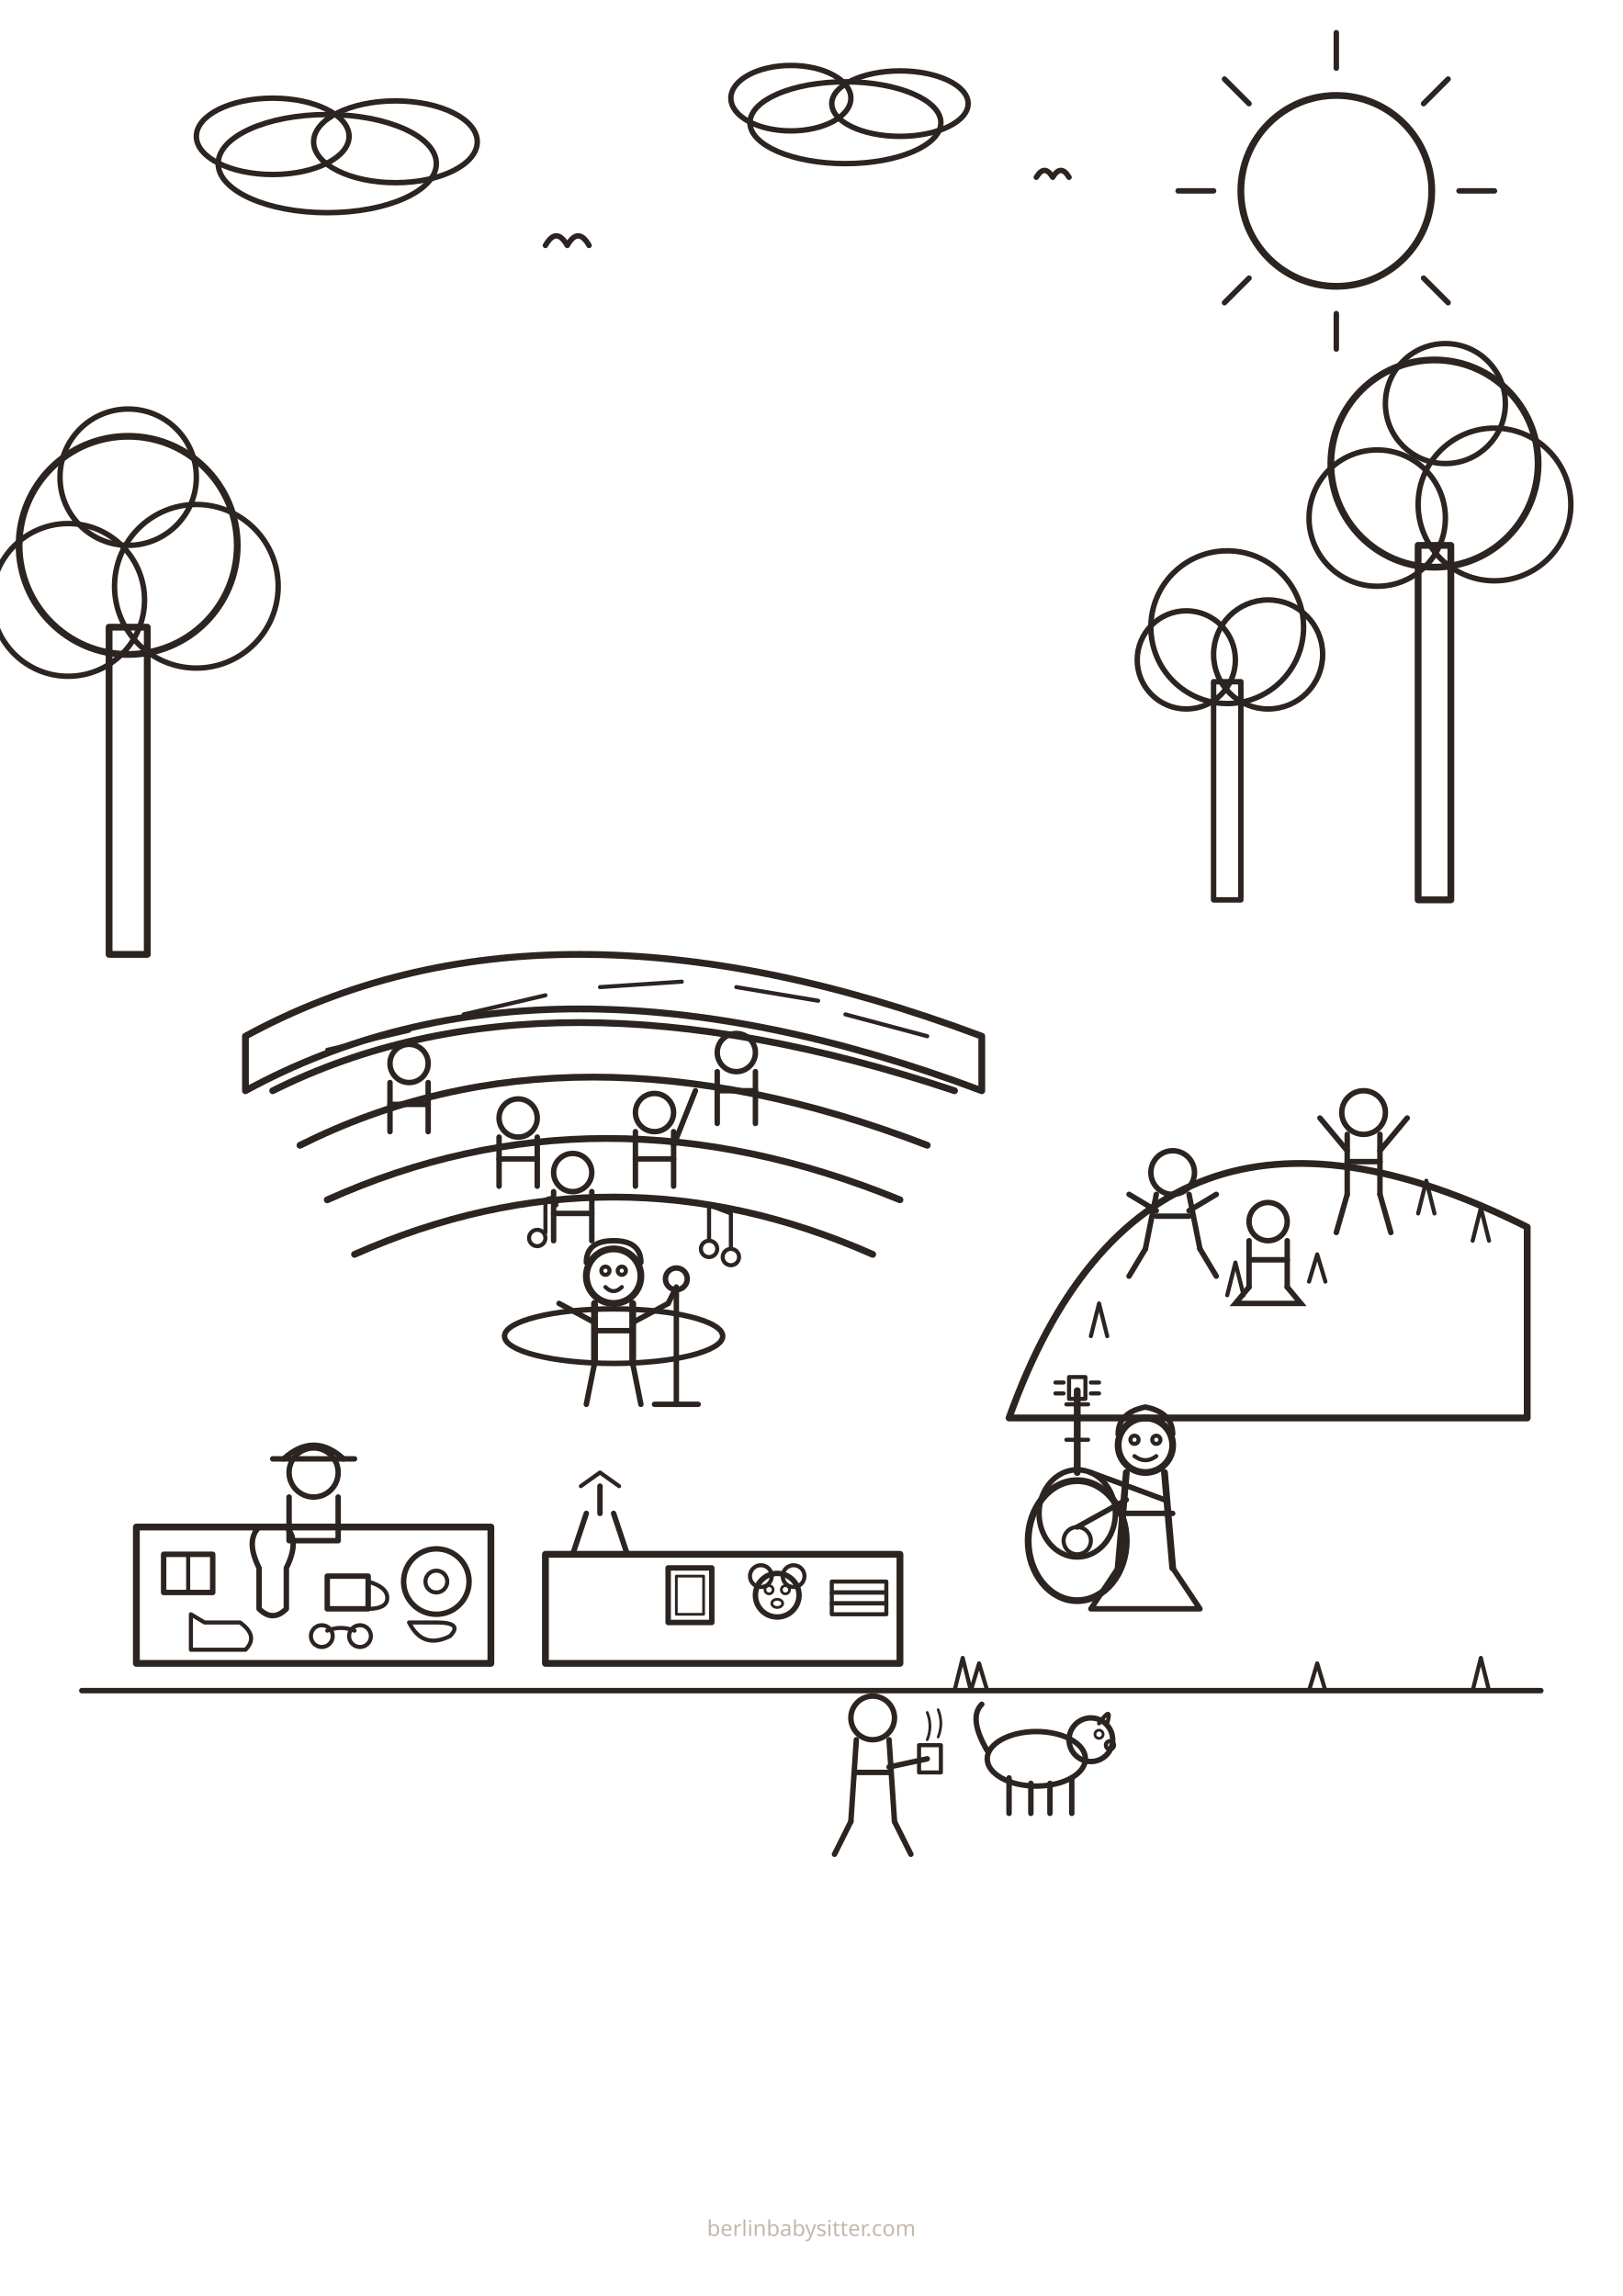
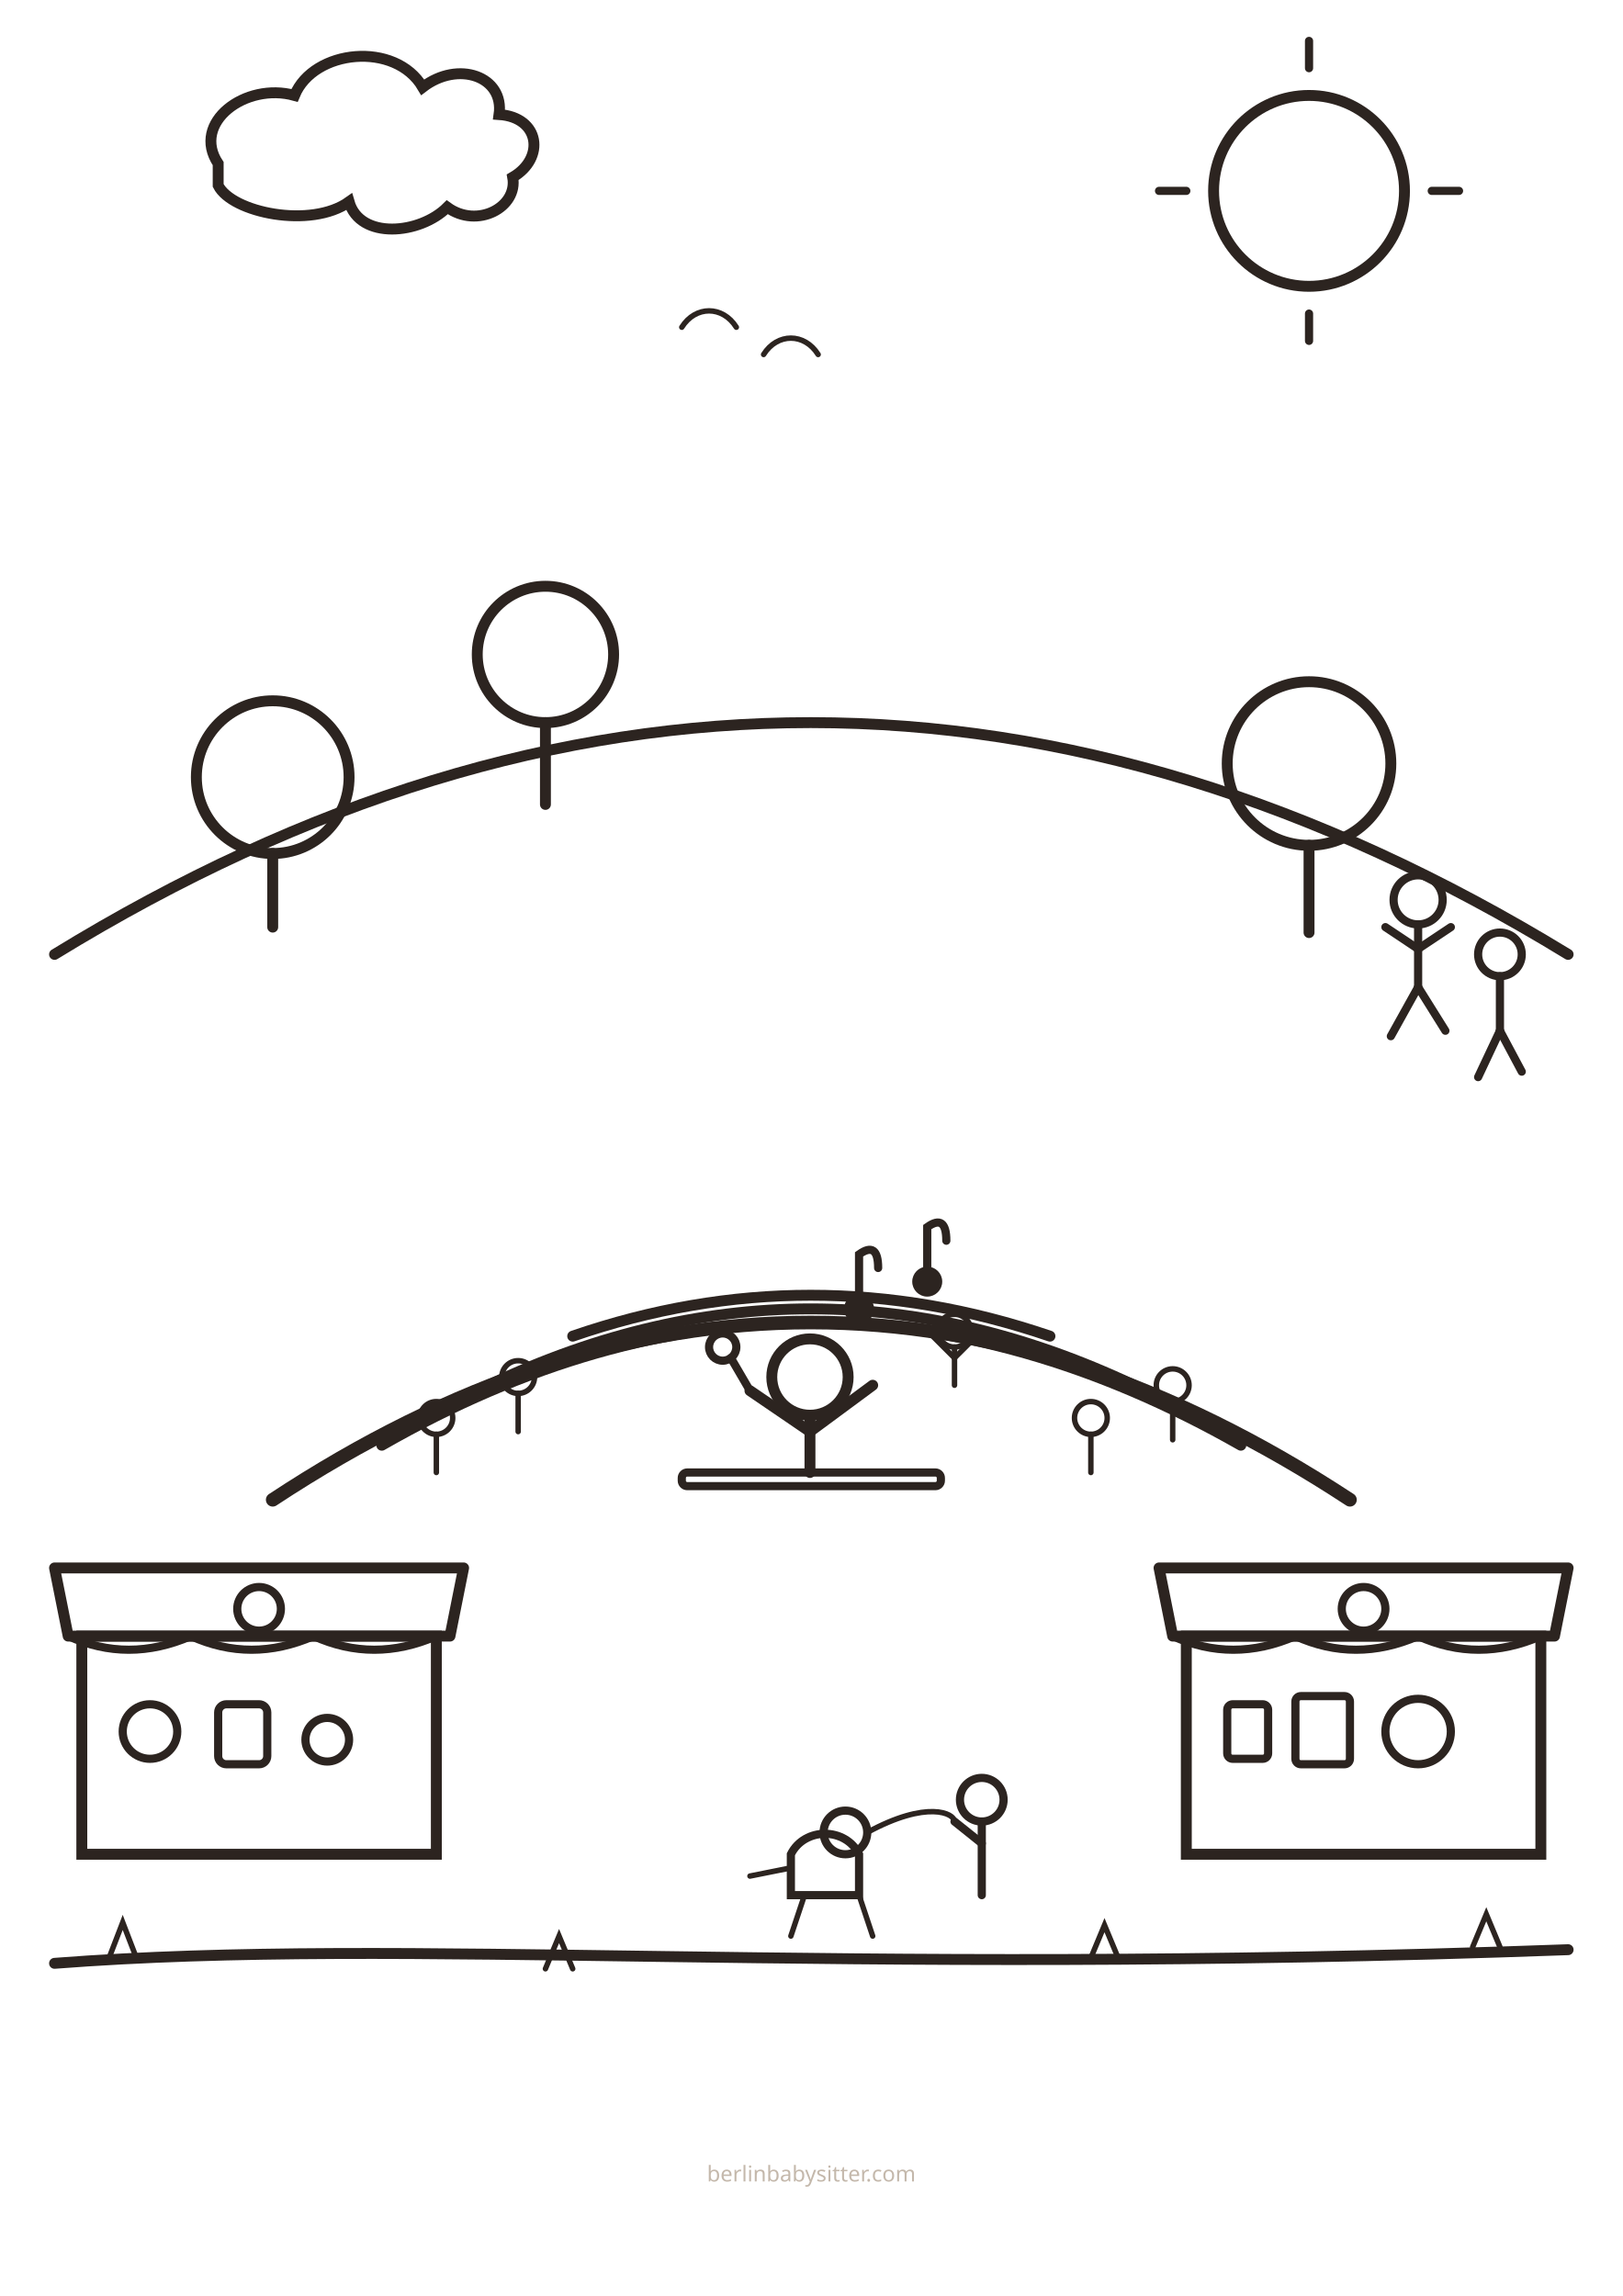
<svg xmlns="http://www.w3.org/2000/svg" viewBox="0 0 595 842" width="595" height="842" style="background: white">
-   <circle cx="490" cy="70" r="35" stroke="#2C2420" fill="none" stroke-width="2.5" stroke-linecap="round" stroke-linejoin="round" />
-   <line x1="490" y1="25" x2="490" y2="12" stroke="#2C2420" stroke-width="2" stroke-linecap="round" />
-   <line x1="490" y1="115" x2="490" y2="128" stroke="#2C2420" stroke-width="2" stroke-linecap="round" />
-   <line x1="445" y1="70" x2="432" y2="70" stroke="#2C2420" stroke-width="2" stroke-linecap="round" />
-   <line x1="535" y1="70" x2="548" y2="70" stroke="#2C2420" stroke-width="2" stroke-linecap="round" />
-   <line x1="458" y1="38" x2="449" y2="29" stroke="#2C2420" stroke-width="2" stroke-linecap="round" />
-   <line x1="522" y1="102" x2="531" y2="111" stroke="#2C2420" stroke-width="2" stroke-linecap="round" />
-   <line x1="458" y1="102" x2="449" y2="111" stroke="#2C2420" stroke-width="2" stroke-linecap="round" />
-   <line x1="522" y1="38" x2="531" y2="29" stroke="#2C2420" stroke-width="2" stroke-linecap="round" />
-   <ellipse cx="120" cy="60" rx="40" ry="18" stroke="#2C2420" fill="none" stroke-width="2" stroke-linecap="round" stroke-linejoin="round" />
-   <ellipse cx="100" cy="50" rx="28" ry="14" stroke="#2C2420" fill="none" stroke-width="2" stroke-linecap="round" stroke-linejoin="round" />
-   <ellipse cx="145" cy="52" rx="30" ry="15" stroke="#2C2420" fill="none" stroke-width="2" stroke-linecap="round" stroke-linejoin="round" />
-   <ellipse cx="310" cy="45" rx="35" ry="15" stroke="#2C2420" fill="none" stroke-width="2" stroke-linecap="round" stroke-linejoin="round" />
-   <ellipse cx="290" cy="36" rx="22" ry="12" stroke="#2C2420" fill="none" stroke-width="2" stroke-linecap="round" stroke-linejoin="round" />
-   <ellipse cx="330" cy="38" rx="25" ry="12" stroke="#2C2420" fill="none" stroke-width="2" stroke-linecap="round" stroke-linejoin="round" />
-   <path d="M200 90 Q204 83 208 90 Q212 83 216 90" stroke="#2C2420" fill="none" stroke-width="2" stroke-linecap="round" stroke-linejoin="round" />
-   <path d="M380 65 Q383 60 386 65 Q389 60 392 65" stroke="#2C2420" fill="none" stroke-width="2" stroke-linecap="round" stroke-linejoin="round" />
-   <rect x="40" y="230" width="14" height="120" stroke="#2C2420" fill="none" stroke-width="2.5" stroke-linecap="round" stroke-linejoin="round" />
-   <circle cx="47" cy="200" r="40" stroke="#2C2420" fill="none" stroke-width="2.5" stroke-linecap="round" stroke-linejoin="round" />
-   <circle cx="25" cy="220" r="28" stroke="#2C2420" fill="none" stroke-width="2" stroke-linecap="round" stroke-linejoin="round" />
-   <circle cx="72" cy="215" r="30" stroke="#2C2420" fill="none" stroke-width="2" stroke-linecap="round" stroke-linejoin="round" />
-   <circle cx="47" cy="175" r="25" stroke="#2C2420" fill="none" stroke-width="2" stroke-linecap="round" stroke-linejoin="round" />
-   <rect x="520" y="200" width="12" height="130" stroke="#2C2420" fill="none" stroke-width="2.5" stroke-linecap="round" stroke-linejoin="round" />
-   <circle cx="526" cy="170" r="38" stroke="#2C2420" fill="none" stroke-width="2.5" stroke-linecap="round" stroke-linejoin="round" />
-   <circle cx="505" cy="190" r="25" stroke="#2C2420" fill="none" stroke-width="2" stroke-linecap="round" stroke-linejoin="round" />
-   <circle cx="548" cy="185" r="28" stroke="#2C2420" fill="none" stroke-width="2" stroke-linecap="round" stroke-linejoin="round" />
-   <circle cx="530" cy="148" r="22" stroke="#2C2420" fill="none" stroke-width="2" stroke-linecap="round" stroke-linejoin="round" />
-   <rect x="445" y="250" width="10" height="80" stroke="#2C2420" fill="none" stroke-width="2" stroke-linecap="round" stroke-linejoin="round" />
-   <circle cx="450" cy="230" r="28" stroke="#2C2420" fill="none" stroke-width="2" stroke-linecap="round" stroke-linejoin="round" />
-   <circle cx="435" cy="242" r="18" stroke="#2C2420" fill="none" stroke-width="2" stroke-linecap="round" stroke-linejoin="round" />
-   <circle cx="465" cy="240" r="20" stroke="#2C2420" fill="none" stroke-width="2" stroke-linecap="round" stroke-linejoin="round" />
-   <path d="M100 400 Q200 350 350 400" stroke="#2C2420" fill="none" stroke-width="2.5" stroke-linecap="round" stroke-linejoin="round" />
-   <path d="M110 420 Q210 370 340 420" stroke="#2C2420" fill="none" stroke-width="2.5" stroke-linecap="round" stroke-linejoin="round" />
-   <path d="M120 440 Q220 395 330 440" stroke="#2C2420" fill="none" stroke-width="2.5" stroke-linecap="round" stroke-linejoin="round" />
-   <path d="M130 460 Q225 418 320 460" stroke="#2C2420" fill="none" stroke-width="2.5" stroke-linecap="round" stroke-linejoin="round" />
-   <path d="M90 380 L90 400 Q200 340 360 400 L360 380 Q200 320 90 380" stroke="#2C2420" fill="none" stroke-width="2.5" stroke-linecap="round" stroke-linejoin="round" />
-   <line x1="120" y1="385" x2="150" y2="378" stroke="#2C2420" stroke-width="1.5" stroke-linecap="round" />
-   <line x1="170" y1="372" x2="200" y2="365" stroke="#2C2420" stroke-width="1.5" stroke-linecap="round" />
-   <line x1="220" y1="362" x2="250" y2="360" stroke="#2C2420" stroke-width="1.5" stroke-linecap="round" />
-   <line x1="270" y1="362" x2="300" y2="367" stroke="#2C2420" stroke-width="1.5" stroke-linecap="round" />
-   <line x1="310" y1="372" x2="340" y2="380" stroke="#2C2420" stroke-width="1.5" stroke-linecap="round" />
-   <circle cx="150" cy="390" r="7" stroke="#2C2420" fill="none" stroke-width="2" stroke-linecap="round" stroke-linejoin="round" />
-   <path d="M143 397 L143 415 M157 397 L157 415" stroke="#2C2420" fill="none" stroke-width="2" stroke-linecap="round" />
-   <line x1="143" y1="405" x2="157" y2="405" stroke="#2C2420" stroke-width="2" stroke-linecap="round" />
-   <circle cx="270" cy="386" r="7" stroke="#2C2420" fill="none" stroke-width="2" stroke-linecap="round" stroke-linejoin="round" />
-   <path d="M263 393 L263 412 M277 393 L277 412" stroke="#2C2420" fill="none" stroke-width="2" stroke-linecap="round" />
-   <line x1="263" y1="400" x2="277" y2="400" stroke="#2C2420" stroke-width="2" stroke-linecap="round" />
-   <circle cx="190" cy="410" r="7" stroke="#2C2420" fill="none" stroke-width="2" stroke-linecap="round" stroke-linejoin="round" />
-   <path d="M183 417 L183 435 M197 417 L197 435" stroke="#2C2420" fill="none" stroke-width="2" stroke-linecap="round" />
-   <line x1="183" y1="425" x2="197" y2="425" stroke="#2C2420" stroke-width="2" stroke-linecap="round" />
-   <circle cx="240" cy="408" r="7" stroke="#2C2420" fill="none" stroke-width="2" stroke-linecap="round" stroke-linejoin="round" />
-   <path d="M233 415 L233 435 M247 415 L247 435" stroke="#2C2420" fill="none" stroke-width="2" stroke-linecap="round" />
-   <line x1="233" y1="425" x2="247" y2="425" stroke="#2C2420" stroke-width="2" stroke-linecap="round" />
-   <path d="M247 420 L255 400" stroke="#2C2420" fill="none" stroke-width="2" stroke-linecap="round" />
-   <circle cx="210" cy="430" r="7" stroke="#2C2420" fill="none" stroke-width="2" stroke-linecap="round" stroke-linejoin="round" />
-   <path d="M203 437 L203 455 M217 437 L217 455" stroke="#2C2420" fill="none" stroke-width="2" stroke-linecap="round" />
-   <line x1="203" y1="445" x2="217" y2="445" stroke="#2C2420" stroke-width="2" stroke-linecap="round" />
-   <ellipse cx="225" cy="490" rx="40" ry="10" stroke="#2C2420" fill="none" stroke-width="2" stroke-linecap="round" stroke-linejoin="round" />
-   <circle cx="225" cy="468" r="10" stroke="#2C2420" fill="none" stroke-width="2.5" stroke-linecap="round" stroke-linejoin="round" />
-   <circle cx="222" cy="466" r="1.5" stroke="#2C2420" fill="none" stroke-width="1.5" />
-   <circle cx="228" cy="466" r="1.5" stroke="#2C2420" fill="none" stroke-width="1.5" />
-   <path d="M222 472 Q225 475 228 472" stroke="#2C2420" fill="none" stroke-width="1.5" stroke-linecap="round" />
-   <path d="M215 463 Q215 455 225 455 Q235 455 235 463" stroke="#2C2420" fill="none" stroke-width="2" stroke-linecap="round" stroke-linejoin="round" />
-   <path d="M218 478 L218 500 M232 478 L232 500" stroke="#2C2420" fill="none" stroke-width="2.5" stroke-linecap="round" />
-   <line x1="218" y1="488" x2="232" y2="488" stroke="#2C2420" stroke-width="2" stroke-linecap="round" />
-   <path d="M218 485 L205 478" stroke="#2C2420" fill="none" stroke-width="2" stroke-linecap="round" />
-   <path d="M232 485 L245 478" stroke="#2C2420" fill="none" stroke-width="2" stroke-linecap="round" />
-   <path d="M218 500 L215 515 M232 500 L235 515" stroke="#2C2420" fill="none" stroke-width="2" stroke-linecap="round" />
-   <line x1="245" y1="478" x2="248" y2="472" stroke="#2C2420" stroke-width="2" stroke-linecap="round" />
-   <circle cx="248" cy="469" r="4" stroke="#2C2420" fill="none" stroke-width="2" stroke-linecap="round" stroke-linejoin="round" />
-   <line x1="248" y1="473" x2="248" y2="515" stroke="#2C2420" stroke-width="2" stroke-linecap="round" />
-   <path d="M240 515 L248 515 L256 515" stroke="#2C2420" fill="none" stroke-width="2" stroke-linecap="round" />
-   <path d="M260 455 L260 442 L268 445 L268 458" stroke="#2C2420" fill="none" stroke-width="1.5" stroke-linecap="round" stroke-linejoin="round" />
-   <circle cx="260" cy="458" r="3" stroke="#2C2420" fill="none" stroke-width="1.5" stroke-linecap="round" stroke-linejoin="round" />
-   <circle cx="268" cy="461" r="3" stroke="#2C2420" fill="none" stroke-width="1.5" stroke-linecap="round" stroke-linejoin="round" />
-   <path d="M200 452 L200 440" stroke="#2C2420" fill="none" stroke-width="1.5" stroke-linecap="round" />
-   <circle cx="197" cy="454" r="3" stroke="#2C2420" fill="none" stroke-width="1.5" stroke-linecap="round" stroke-linejoin="round" />
-   <path d="M200 440 Q204 438 204 442" stroke="#2C2420" fill="none" stroke-width="1.5" stroke-linecap="round" />
-   <path d="M370 520 Q420 380 560 450 L560 520 Z" stroke="#2C2420" fill="none" stroke-width="2.5" stroke-linecap="round" stroke-linejoin="round" />
-   <circle cx="430" cy="430" r="8" stroke="#2C2420" fill="none" stroke-width="2" stroke-linecap="round" stroke-linejoin="round" />
-   <path d="M424 438 L420 458 M436 438 L440 458" stroke="#2C2420" fill="none" stroke-width="2" stroke-linecap="round" />
-   <line x1="424" y1="446" x2="436" y2="446" stroke="#2C2420" stroke-width="2" stroke-linecap="round" />
-   <path d="M424 444 L414 438" stroke="#2C2420" fill="none" stroke-width="2" stroke-linecap="round" />
-   <path d="M436 444 L446 438" stroke="#2C2420" fill="none" stroke-width="2" stroke-linecap="round" />
-   <path d="M420 458 L414 468 M440 458 L446 468" stroke="#2C2420" fill="none" stroke-width="2" stroke-linecap="round" />
-   <circle cx="500" cy="408" r="8" stroke="#2C2420" fill="none" stroke-width="2" stroke-linecap="round" stroke-linejoin="round" />
-   <path d="M494 416 L494 438 M506 416 L506 438" stroke="#2C2420" fill="none" stroke-width="2" stroke-linecap="round" />
-   <line x1="494" y1="426" x2="506" y2="426" stroke="#2C2420" stroke-width="2" stroke-linecap="round" />
-   <path d="M494 422 L484 410" stroke="#2C2420" fill="none" stroke-width="2" stroke-linecap="round" />
-   <path d="M506 422 L516 410" stroke="#2C2420" fill="none" stroke-width="2" stroke-linecap="round" />
-   <path d="M494 438 L490 452 M506 438 L510 452" stroke="#2C2420" fill="none" stroke-width="2" stroke-linecap="round" />
-   <circle cx="465" cy="448" r="7" stroke="#2C2420" fill="none" stroke-width="2" stroke-linecap="round" stroke-linejoin="round" />
-   <path d="M458 455 L458 472 M472 455 L472 472" stroke="#2C2420" fill="none" stroke-width="2" stroke-linecap="round" />
-   <line x1="458" y1="462" x2="472" y2="462" stroke="#2C2420" stroke-width="2" stroke-linecap="round" />
-   <path d="M458 472 L453 478 L465 478 M472 472 L477 478 L465 478" stroke="#2C2420" fill="none" stroke-width="2" stroke-linecap="round" />
-   <path d="M400 490 L403 478 L406 490" stroke="#2C2420" fill="none" stroke-width="1.5" stroke-linecap="round" stroke-linejoin="round" />
-   <path d="M450 475 L453 463 L456 475" stroke="#2C2420" fill="none" stroke-width="1.5" stroke-linecap="round" stroke-linejoin="round" />
-   <path d="M520 445 L523 433 L526 445" stroke="#2C2420" fill="none" stroke-width="1.5" stroke-linecap="round" stroke-linejoin="round" />
-   <path d="M540 455 L543 443 L546 455" stroke="#2C2420" fill="none" stroke-width="1.5" stroke-linecap="round" stroke-linejoin="round" />
-   <path d="M480 470 L483 460 L486 470" stroke="#2C2420" fill="none" stroke-width="1.5" stroke-linecap="round" stroke-linejoin="round" />
-   <path d="M50 560 L50 610 L180 610 L180 560 Z" stroke="#2C2420" fill="none" stroke-width="2.5" stroke-linecap="round" stroke-linejoin="round" />
-   <rect x="60" y="570" width="18" height="14" stroke="#2C2420" fill="none" stroke-width="2" stroke-linecap="round" stroke-linejoin="round" />
-   <line x1="69" y1="570" x2="69" y2="584" stroke="#2C2420" stroke-width="1.5" stroke-linecap="round" />
-   <path d="M95 575 Q90 565 95 560 L105 560 Q110 565 105 575 L105 590 Q100 595 95 590 Z" stroke="#2C2420" fill="none" stroke-width="2" stroke-linecap="round" stroke-linejoin="round" />
-   <path d="M120 578 L120 590 L135 590 L135 578 Z" stroke="#2C2420" fill="none" stroke-width="2" stroke-linecap="round" stroke-linejoin="round" />
-   <path d="M135 580 Q142 582 142 586 Q142 590 135 590" stroke="#2C2420" fill="none" stroke-width="1.5" stroke-linecap="round" />
-   <circle cx="160" cy="580" r="12" stroke="#2C2420" fill="none" stroke-width="2" stroke-linecap="round" stroke-linejoin="round" />
-   <circle cx="160" cy="580" r="4" stroke="#2C2420" fill="none" stroke-width="1.5" stroke-linecap="round" stroke-linejoin="round" />
-   <path d="M70 592 L70 605 L90 605 Q95 600 88 595 L75 595 Z" stroke="#2C2420" fill="none" stroke-width="1.5" stroke-linecap="round" stroke-linejoin="round" />
-   <path d="M120 598 Q125 596 130 598" stroke="#2C2420" fill="none" stroke-width="1.5" stroke-linecap="round" />
-   <circle cx="118" cy="600" r="4" stroke="#2C2420" fill="none" stroke-width="1.5" stroke-linecap="round" stroke-linejoin="round" />
-   <circle cx="132" cy="600" r="4" stroke="#2C2420" fill="none" stroke-width="1.5" stroke-linecap="round" stroke-linejoin="round" />
-   <path d="M150 595 Q155 605 165 600 Q170 595 160 595 Z" stroke="#2C2420" fill="none" stroke-width="1.5" stroke-linecap="round" stroke-linejoin="round" />
-   <circle cx="115" cy="540" r="9" stroke="#2C2420" fill="none" stroke-width="2" stroke-linecap="round" stroke-linejoin="round" />
-   <path d="M106 549 L106 565 L124 565 L124 549" stroke="#2C2420" fill="none" stroke-width="2" stroke-linecap="round" stroke-linejoin="round" />
-   <path d="M104 535 Q115 525 126 535" stroke="#2C2420" fill="none" stroke-width="2" stroke-linecap="round" stroke-linejoin="round" />
-   <line x1="100" y1="535" x2="130" y2="535" stroke="#2C2420" stroke-width="2" stroke-linecap="round" />
-   <path d="M200 570 L200 610 L330 610 L330 570 Z" stroke="#2C2420" fill="none" stroke-width="2.5" stroke-linecap="round" stroke-linejoin="round" />
-   <path d="M215 555 L210 570 L230 570 L225 555" stroke="#2C2420" fill="none" stroke-width="2" stroke-linecap="round" stroke-linejoin="round" />
-   <line x1="220" y1="555" x2="220" y2="545" stroke="#2C2420" stroke-width="2" stroke-linecap="round" />
-   <path d="M213 545 L220 540 L227 545" stroke="#2C2420" fill="none" stroke-width="1.5" stroke-linecap="round" stroke-linejoin="round" />
-   <rect x="245" y="575" width="16" height="20" stroke="#2C2420" fill="none" stroke-width="2" stroke-linecap="round" stroke-linejoin="round" />
-   <rect x="248" y="578" width="10" height="14" stroke="#2C2420" fill="none" stroke-width="1" stroke-linecap="round" stroke-linejoin="round" />
-   <circle cx="285" cy="585" r="8" stroke="#2C2420" fill="none" stroke-width="2" stroke-linecap="round" stroke-linejoin="round" />
-   <circle cx="279" cy="578" r="4" stroke="#2C2420" fill="none" stroke-width="1.5" stroke-linecap="round" stroke-linejoin="round" />
-   <circle cx="291" cy="578" r="4" stroke="#2C2420" fill="none" stroke-width="1.5" stroke-linecap="round" stroke-linejoin="round" />
-   <circle cx="282" cy="583" r="1.5" stroke="#2C2420" fill="none" stroke-width="1" />
-   <circle cx="288" cy="583" r="1.5" stroke="#2C2420" fill="none" stroke-width="1" />
-   <ellipse cx="285" cy="588" rx="2" ry="1.5" stroke="#2C2420" fill="none" stroke-width="1" />
-   <rect x="305" y="580" width="20" height="4" stroke="#2C2420" fill="none" stroke-width="1.5" stroke-linecap="round" stroke-linejoin="round" />
-   <rect x="305" y="584" width="20" height="4" stroke="#2C2420" fill="none" stroke-width="1.5" stroke-linecap="round" stroke-linejoin="round" />
-   <rect x="305" y="588" width="20" height="4" stroke="#2C2420" fill="none" stroke-width="1.5" stroke-linecap="round" stroke-linejoin="round" />
-   <circle cx="420" cy="530" r="10" stroke="#2C2420" fill="none" stroke-width="2.5" stroke-linecap="round" stroke-linejoin="round" />
-   <path d="M410 526 Q410 518 420 516 Q430 518 430 526" stroke="#2C2420" fill="none" stroke-width="2" stroke-linecap="round" stroke-linejoin="round" />
-   <circle cx="416" cy="528" r="1.5" stroke="#2C2420" fill="none" stroke-width="1.5" />
-   <circle cx="424" cy="528" r="1.5" stroke="#2C2420" fill="none" stroke-width="1.5" />
-   <path d="M416 534 Q420 537 424 534" stroke="#2C2420" fill="none" stroke-width="1.5" stroke-linecap="round" />
-   <path d="M413 540 L410 575 M427 540 L430 575" stroke="#2C2420" fill="none" stroke-width="2.5" stroke-linecap="round" />
-   <line x1="410" y1="555" x2="430" y2="555" stroke="#2C2420" stroke-width="2" stroke-linecap="round" />
-   <path d="M410 575 L400 590 L420 590 M430 575 L440 590 L420 590" stroke="#2C2420" fill="none" stroke-width="2" stroke-linecap="round" stroke-linejoin="round" />
-   <ellipse cx="395" cy="565" rx="18" ry="22" stroke="#2C2420" fill="none" stroke-width="2.5" stroke-linecap="round" stroke-linejoin="round" />
-   <ellipse cx="395" cy="555" rx="14" ry="16" stroke="#2C2420" fill="none" stroke-width="2" stroke-linecap="round" stroke-linejoin="round" />
-   <circle cx="395" cy="565" r="5" stroke="#2C2420" fill="none" stroke-width="1.5" stroke-linecap="round" stroke-linejoin="round" />
-   <line x1="395" y1="540" x2="395" y2="510" stroke="#2C2420" stroke-width="2.5" stroke-linecap="round" />
-   <line x1="391" y1="520" x2="399" y2="520" stroke="#2C2420" stroke-width="1.5" stroke-linecap="round" />
-   <line x1="391" y1="528" x2="399" y2="528" stroke="#2C2420" stroke-width="1.5" stroke-linecap="round" />
-   <line x1="391" y1="515" x2="399" y2="515" stroke="#2C2420" stroke-width="1.5" stroke-linecap="round" />
-   <rect x="392" y="505" width="6" height="8" stroke="#2C2420" fill="none" stroke-width="1.5" stroke-linecap="round" stroke-linejoin="round" />
-   <line x1="390" y1="507" x2="387" y2="507" stroke="#2C2420" stroke-width="1.5" stroke-linecap="round" />
-   <line x1="390" y1="511" x2="387" y2="511" stroke="#2C2420" stroke-width="1.5" stroke-linecap="round" />
-   <line x1="400" y1="507" x2="403" y2="507" stroke="#2C2420" stroke-width="1.5" stroke-linecap="round" />
-   <line x1="400" y1="511" x2="403" y2="511" stroke="#2C2420" stroke-width="1.5" stroke-linecap="round" />
-   <path d="M413 550 L395 560" stroke="#2C2420" fill="none" stroke-width="2" stroke-linecap="round" />
-   <path d="M427 550 L400 540" stroke="#2C2420" fill="none" stroke-width="2" stroke-linecap="round" />
-   <line x1="30" y1="620" x2="565" y2="620" stroke="#2C2420" stroke-width="2" stroke-linecap="round" />
-   <path d="M350 620 L353 608 L356 620" stroke="#2C2420" fill="none" stroke-width="1.5" stroke-linecap="round" stroke-linejoin="round" />
-   <path d="M356 620 L359 610 L362 620" stroke="#2C2420" fill="none" stroke-width="1.5" stroke-linecap="round" stroke-linejoin="round" />
-   <path d="M480 620 L483 610 L486 620" stroke="#2C2420" fill="none" stroke-width="1.5" stroke-linecap="round" stroke-linejoin="round" />
-   <path d="M540 620 L543 608 L546 620" stroke="#2C2420" fill="none" stroke-width="1.5" stroke-linecap="round" stroke-linejoin="round" />
-   <ellipse cx="380" cy="645" rx="18" ry="10" stroke="#2C2420" fill="none" stroke-width="2" stroke-linecap="round" stroke-linejoin="round" />
-   <circle cx="400" cy="638" r="8" stroke="#2C2420" fill="none" stroke-width="2" stroke-linecap="round" stroke-linejoin="round" />
-   <path d="M403 632 Q408 625 406 632" stroke="#2C2420" fill="none" stroke-width="1.5" stroke-linecap="round" stroke-linejoin="round" />
-   <circle cx="403" cy="636" r="1.5" stroke="#2C2420" fill="none" stroke-width="1" stroke-linecap="round" />
-   <circle cx="407" cy="640" r="1.5" stroke="#2C2420" fill="none" stroke-width="1.5" />
-   <line x1="370" y1="652" x2="370" y2="665" stroke="#2C2420" stroke-width="2" stroke-linecap="round" />
-   <line x1="378" y1="654" x2="378" y2="665" stroke="#2C2420" stroke-width="2" stroke-linecap="round" />
-   <line x1="385" y1="654" x2="385" y2="665" stroke="#2C2420" stroke-width="2" stroke-linecap="round" />
-   <line x1="393" y1="652" x2="393" y2="665" stroke="#2C2420" stroke-width="2" stroke-linecap="round" />
-   <path d="M362 642 Q355 630 360 625" stroke="#2C2420" fill="none" stroke-width="2" stroke-linecap="round" stroke-linejoin="round" />
-   <circle cx="320" cy="630" r="8" stroke="#2C2420" fill="none" stroke-width="2" stroke-linecap="round" stroke-linejoin="round" />
-   <path d="M314 638 L312 668 M326 638 L328 668" stroke="#2C2420" fill="none" stroke-width="2" stroke-linecap="round" />
-   <line x1="314" y1="650" x2="326" y2="650" stroke="#2C2420" stroke-width="2" stroke-linecap="round" />
-   <path d="M312 668 L306 680 M328 668 L334 680" stroke="#2C2420" fill="none" stroke-width="2" stroke-linecap="round" />
-   <path d="M326 648 L340 645" stroke="#2C2420" fill="none" stroke-width="2" stroke-linecap="round" />
-   <rect x="337" y="640" width="8" height="10" stroke="#2C2420" fill="none" stroke-width="1.5" stroke-linecap="round" stroke-linejoin="round" />
-   <path d="M340 638 Q342 633 340 628" stroke="#2C2420" fill="none" stroke-width="1" stroke-linecap="round" />
-   <path d="M344 637 Q346 632 344 627" stroke="#2C2420" fill="none" stroke-width="1" stroke-linecap="round" />
-   <text x="297.5" y="820" text-anchor="middle" font-family="sans-serif" font-size="8" fill="#C4B8AB">berlinbabysitter.com</text>
+   <circle cx="480" cy="70" r="35" stroke="#2C2420" fill="none" stroke-width="4" />
+   <line x1="480" y1="25" x2="480" y2="15" stroke="#2C2420" fill="none" stroke-width="3" stroke-linecap="round" />
+   <line x1="480" y1="115" x2="480" y2="125" stroke="#2C2420" fill="none" stroke-width="3" stroke-linecap="round" />
+   <line x1="435" y1="70" x2="425" y2="70" stroke="#2C2420" fill="none" stroke-width="3" stroke-linecap="round" />
+   <line x1="525" y1="70" x2="535" y2="70" stroke="#2C2420" fill="none" stroke-width="3" stroke-linecap="round" />
+   <path d="M80 60 C70 45, 90 30, 108 35 C115 18, 145 15, 155 32 C168 22, 185 28, 183 42 C198 43, 200 58, 188 65 C190 76, 175 84, 164 76 C154 86, 132 88, 128 74 C114 84, 85 78, 80 68 Z" stroke="#2C2420" fill="none" stroke-width="4" stroke-linecap="round" />
+   <path d="M20 350 Q297 180, 575 350" stroke="#2C2420" fill="none" stroke-width="4" stroke-linecap="round" />
+   <circle cx="100" cy="285" r="28" stroke="#2C2420" fill="none" stroke-width="4" />
+   <line x1="100" y1="313" x2="100" y2="340" stroke="#2C2420" fill="none" stroke-width="4" stroke-linecap="round" />
+   <circle cx="200" cy="240" r="25" stroke="#2C2420" fill="none" stroke-width="4" />
+   <line x1="200" y1="265" x2="200" y2="295" stroke="#2C2420" fill="none" stroke-width="4" stroke-linecap="round" />
+   <circle cx="480" cy="280" r="30" stroke="#2C2420" fill="none" stroke-width="4" />
+   <line x1="480" y1="310" x2="480" y2="342" stroke="#2C2420" fill="none" stroke-width="4" stroke-linecap="round" />
+   <path d="M100 550 Q297 420, 495 550" stroke="#2C2420" fill="none" stroke-width="5" stroke-linecap="round" />
+   <path d="M140 530 Q297 440, 455 530" stroke="#2C2420" fill="none" stroke-width="4" stroke-linecap="round" />
+   <path d="M175 510 Q297 450, 420 510" stroke="#2C2420" fill="none" stroke-width="4" stroke-linecap="round" />
+   <path d="M210 490 Q297 460, 385 490" stroke="#2C2420" fill="none" stroke-width="4" stroke-linecap="round" />
+   <rect x="250" y="540" width="95" height="5" rx="2" stroke="#2C2420" fill="none" stroke-width="3" />
+   <circle cx="297" cy="505" r="14" stroke="#2C2420" fill="none" stroke-width="4" />
+   <line x1="297" y1="519" x2="297" y2="540" stroke="#2C2420" fill="none" stroke-width="4" stroke-linecap="round" />
+   <path d="M297 525 L275 510" stroke="#2C2420" fill="none" stroke-width="4" stroke-linecap="round" />
+   <path d="M297 525 L320 508" stroke="#2C2420" fill="none" stroke-width="4" stroke-linecap="round" />
+   <line x1="275" y1="510" x2="268" y2="498" stroke="#2C2420" fill="none" stroke-width="3" stroke-linecap="round" />
+   <circle cx="265" cy="494" r="5" stroke="#2C2420" fill="none" stroke-width="3" />
+   <circle cx="160" cy="520" r="6" stroke="#2C2420" fill="none" stroke-width="2" />
+   <line x1="160" y1="526" x2="160" y2="540" stroke="#2C2420" fill="none" stroke-width="2" stroke-linecap="round" />
+   <circle cx="190" cy="505" r="6" stroke="#2C2420" fill="none" stroke-width="2" />
+   <line x1="190" y1="511" x2="190" y2="525" stroke="#2C2420" fill="none" stroke-width="2" stroke-linecap="round" />
+   <circle cx="400" cy="520" r="6" stroke="#2C2420" fill="none" stroke-width="2" />
+   <line x1="400" y1="526" x2="400" y2="540" stroke="#2C2420" fill="none" stroke-width="2" stroke-linecap="round" />
+   <circle cx="430" cy="508" r="6" stroke="#2C2420" fill="none" stroke-width="2" />
+   <line x1="430" y1="514" x2="430" y2="528" stroke="#2C2420" fill="none" stroke-width="2" stroke-linecap="round" />
+   <circle cx="350" cy="488" r="6" stroke="#2C2420" fill="none" stroke-width="2" />
+   <line x1="350" y1="494" x2="350" y2="508" stroke="#2C2420" fill="none" stroke-width="2" stroke-linecap="round" />
+   <path d="M350 498 L340 488" stroke="#2C2420" fill="none" stroke-width="2" stroke-linecap="round" />
+   <path d="M350 498 L360 488" stroke="#2C2420" fill="none" stroke-width="2" stroke-linecap="round" />
+   <path d="M315 480 L315 460 Q322 455, 322 465" stroke="#2C2420" fill="none" stroke-width="3" stroke-linecap="round" />
+   <circle cx="315" cy="480" r="5" stroke="#2C2420" fill="#2C2420" />
+   <path d="M340 470 L340 450 Q347 445, 347 455" stroke="#2C2420" fill="none" stroke-width="3" stroke-linecap="round" />
+   <circle cx="340" cy="470" r="5" stroke="#2C2420" fill="#2C2420" />
+   <rect x="30" y="600" width="130" height="80" stroke="#2C2420" fill="none" stroke-width="4" />
+   <path d="M25 600 L165 600 L170 575 L20 575 Z" stroke="#2C2420" fill="none" stroke-width="4" stroke-linecap="round" stroke-linejoin="round" />
+   <path d="M25 600 Q47 610, 70 600 Q92 610, 115 600 Q137 610, 160 600" stroke="#2C2420" fill="none" stroke-width="3" stroke-linecap="round" />
+   <circle cx="55" cy="635" r="10" stroke="#2C2420" fill="none" stroke-width="3" />
+   <rect x="80" y="625" width="18" height="22" rx="3" stroke="#2C2420" fill="none" stroke-width="3" />
+   <circle cx="120" cy="638" r="8" stroke="#2C2420" fill="none" stroke-width="3" />
+   <circle cx="95" cy="590" r="8" stroke="#2C2420" fill="none" stroke-width="3" />
+   <rect x="435" y="600" width="130" height="80" stroke="#2C2420" fill="none" stroke-width="4" />
+   <path d="M430 600 L570 600 L575 575 L425 575 Z" stroke="#2C2420" fill="none" stroke-width="4" stroke-linecap="round" stroke-linejoin="round" />
+   <path d="M430 600 Q452 610, 475 600 Q497 610, 520 600 Q542 610, 565 600" stroke="#2C2420" fill="none" stroke-width="3" stroke-linecap="round" />
+   <rect x="450" y="625" width="15" height="20" rx="2" stroke="#2C2420" fill="none" stroke-width="3" />
+   <rect x="475" y="622" width="20" height="25" rx="2" stroke="#2C2420" fill="none" stroke-width="3" />
+   <circle cx="520" cy="635" r="12" stroke="#2C2420" fill="none" stroke-width="3" />
+   <circle cx="500" cy="590" r="8" stroke="#2C2420" fill="none" stroke-width="3" />
+   <circle cx="520" cy="330" r="9" stroke="#2C2420" fill="none" stroke-width="3" />
+   <line x1="520" y1="339" x2="520" y2="362" stroke="#2C2420" fill="none" stroke-width="3" stroke-linecap="round" />
+   <path d="M520 348 L508 340" stroke="#2C2420" fill="none" stroke-width="3" stroke-linecap="round" />
+   <path d="M520 348 L532 340" stroke="#2C2420" fill="none" stroke-width="3" stroke-linecap="round" />
+   <path d="M520 362 L510 380" stroke="#2C2420" fill="none" stroke-width="3" stroke-linecap="round" />
+   <path d="M520 362 L530 378" stroke="#2C2420" fill="none" stroke-width="3" stroke-linecap="round" />
+   <circle cx="550" cy="350" r="8" stroke="#2C2420" fill="none" stroke-width="3" />
+   <line x1="550" y1="358" x2="550" y2="378" stroke="#2C2420" fill="none" stroke-width="3" stroke-linecap="round" />
+   <path d="M550 378 L542 395" stroke="#2C2420" fill="none" stroke-width="3" stroke-linecap="round" />
+   <path d="M550 378 L558 393" stroke="#2C2420" fill="none" stroke-width="3" stroke-linecap="round" />
+   <path d="M290 680 C295 670, 310 670, 315 680 L315 695 L290 695 Z" stroke="#2C2420" fill="none" stroke-width="3" stroke-linecap="round" />
+   <circle cx="310" cy="672" r="8" stroke="#2C2420" fill="none" stroke-width="3" />
+   <line x1="315" y1="695" x2="320" y2="710" stroke="#2C2420" fill="none" stroke-width="2" stroke-linecap="round" />
+   <line x1="295" y1="695" x2="290" y2="710" stroke="#2C2420" fill="none" stroke-width="2" stroke-linecap="round" />
+   <path d="M290 685 L275 688" stroke="#2C2420" fill="none" stroke-width="2" stroke-linecap="round" />
+   <path d="M318 672 C340 660, 350 665, 350 668" stroke="#2C2420" fill="none" stroke-width="2" stroke-linecap="round" />
+   <circle cx="360" cy="660" r="8" stroke="#2C2420" fill="none" stroke-width="3" />
+   <line x1="360" y1="668" x2="360" y2="695" stroke="#2C2420" fill="none" stroke-width="3" stroke-linecap="round" />
+   <path d="M360 676 L350 668" stroke="#2C2420" fill="none" stroke-width="3" stroke-linecap="round" />
+   <path d="M20 720 C150 710, 300 725, 575 715" stroke="#2C2420" fill="none" stroke-width="4" stroke-linecap="round" />
+   <path d="M40 718 L45 705 L50 718" stroke="#2C2420" fill="none" stroke-width="2" stroke-linecap="round" />
+   <path d="M200 722 L205 710 L210 722" stroke="#2C2420" fill="none" stroke-width="2" stroke-linecap="round" />
+   <path d="M400 718 L405 706 L410 718" stroke="#2C2420" fill="none" stroke-width="2" stroke-linecap="round" />
+   <path d="M540 714 L545 702 L550 714" stroke="#2C2420" fill="none" stroke-width="2" stroke-linecap="round" />
+   <path d="M250 120 C255 112, 265 112, 270 120" stroke="#2C2420" fill="none" stroke-width="2" stroke-linecap="round" />
+   <path d="M280 130 C285 122, 295 122, 300 130" stroke="#2C2420" fill="none" stroke-width="2" stroke-linecap="round" />
+   <text x="297.5" y="800" text-anchor="middle" font-family="sans-serif" font-size="8" fill="#C4B8AB">berlinbabysitter.com</text>
</svg>
